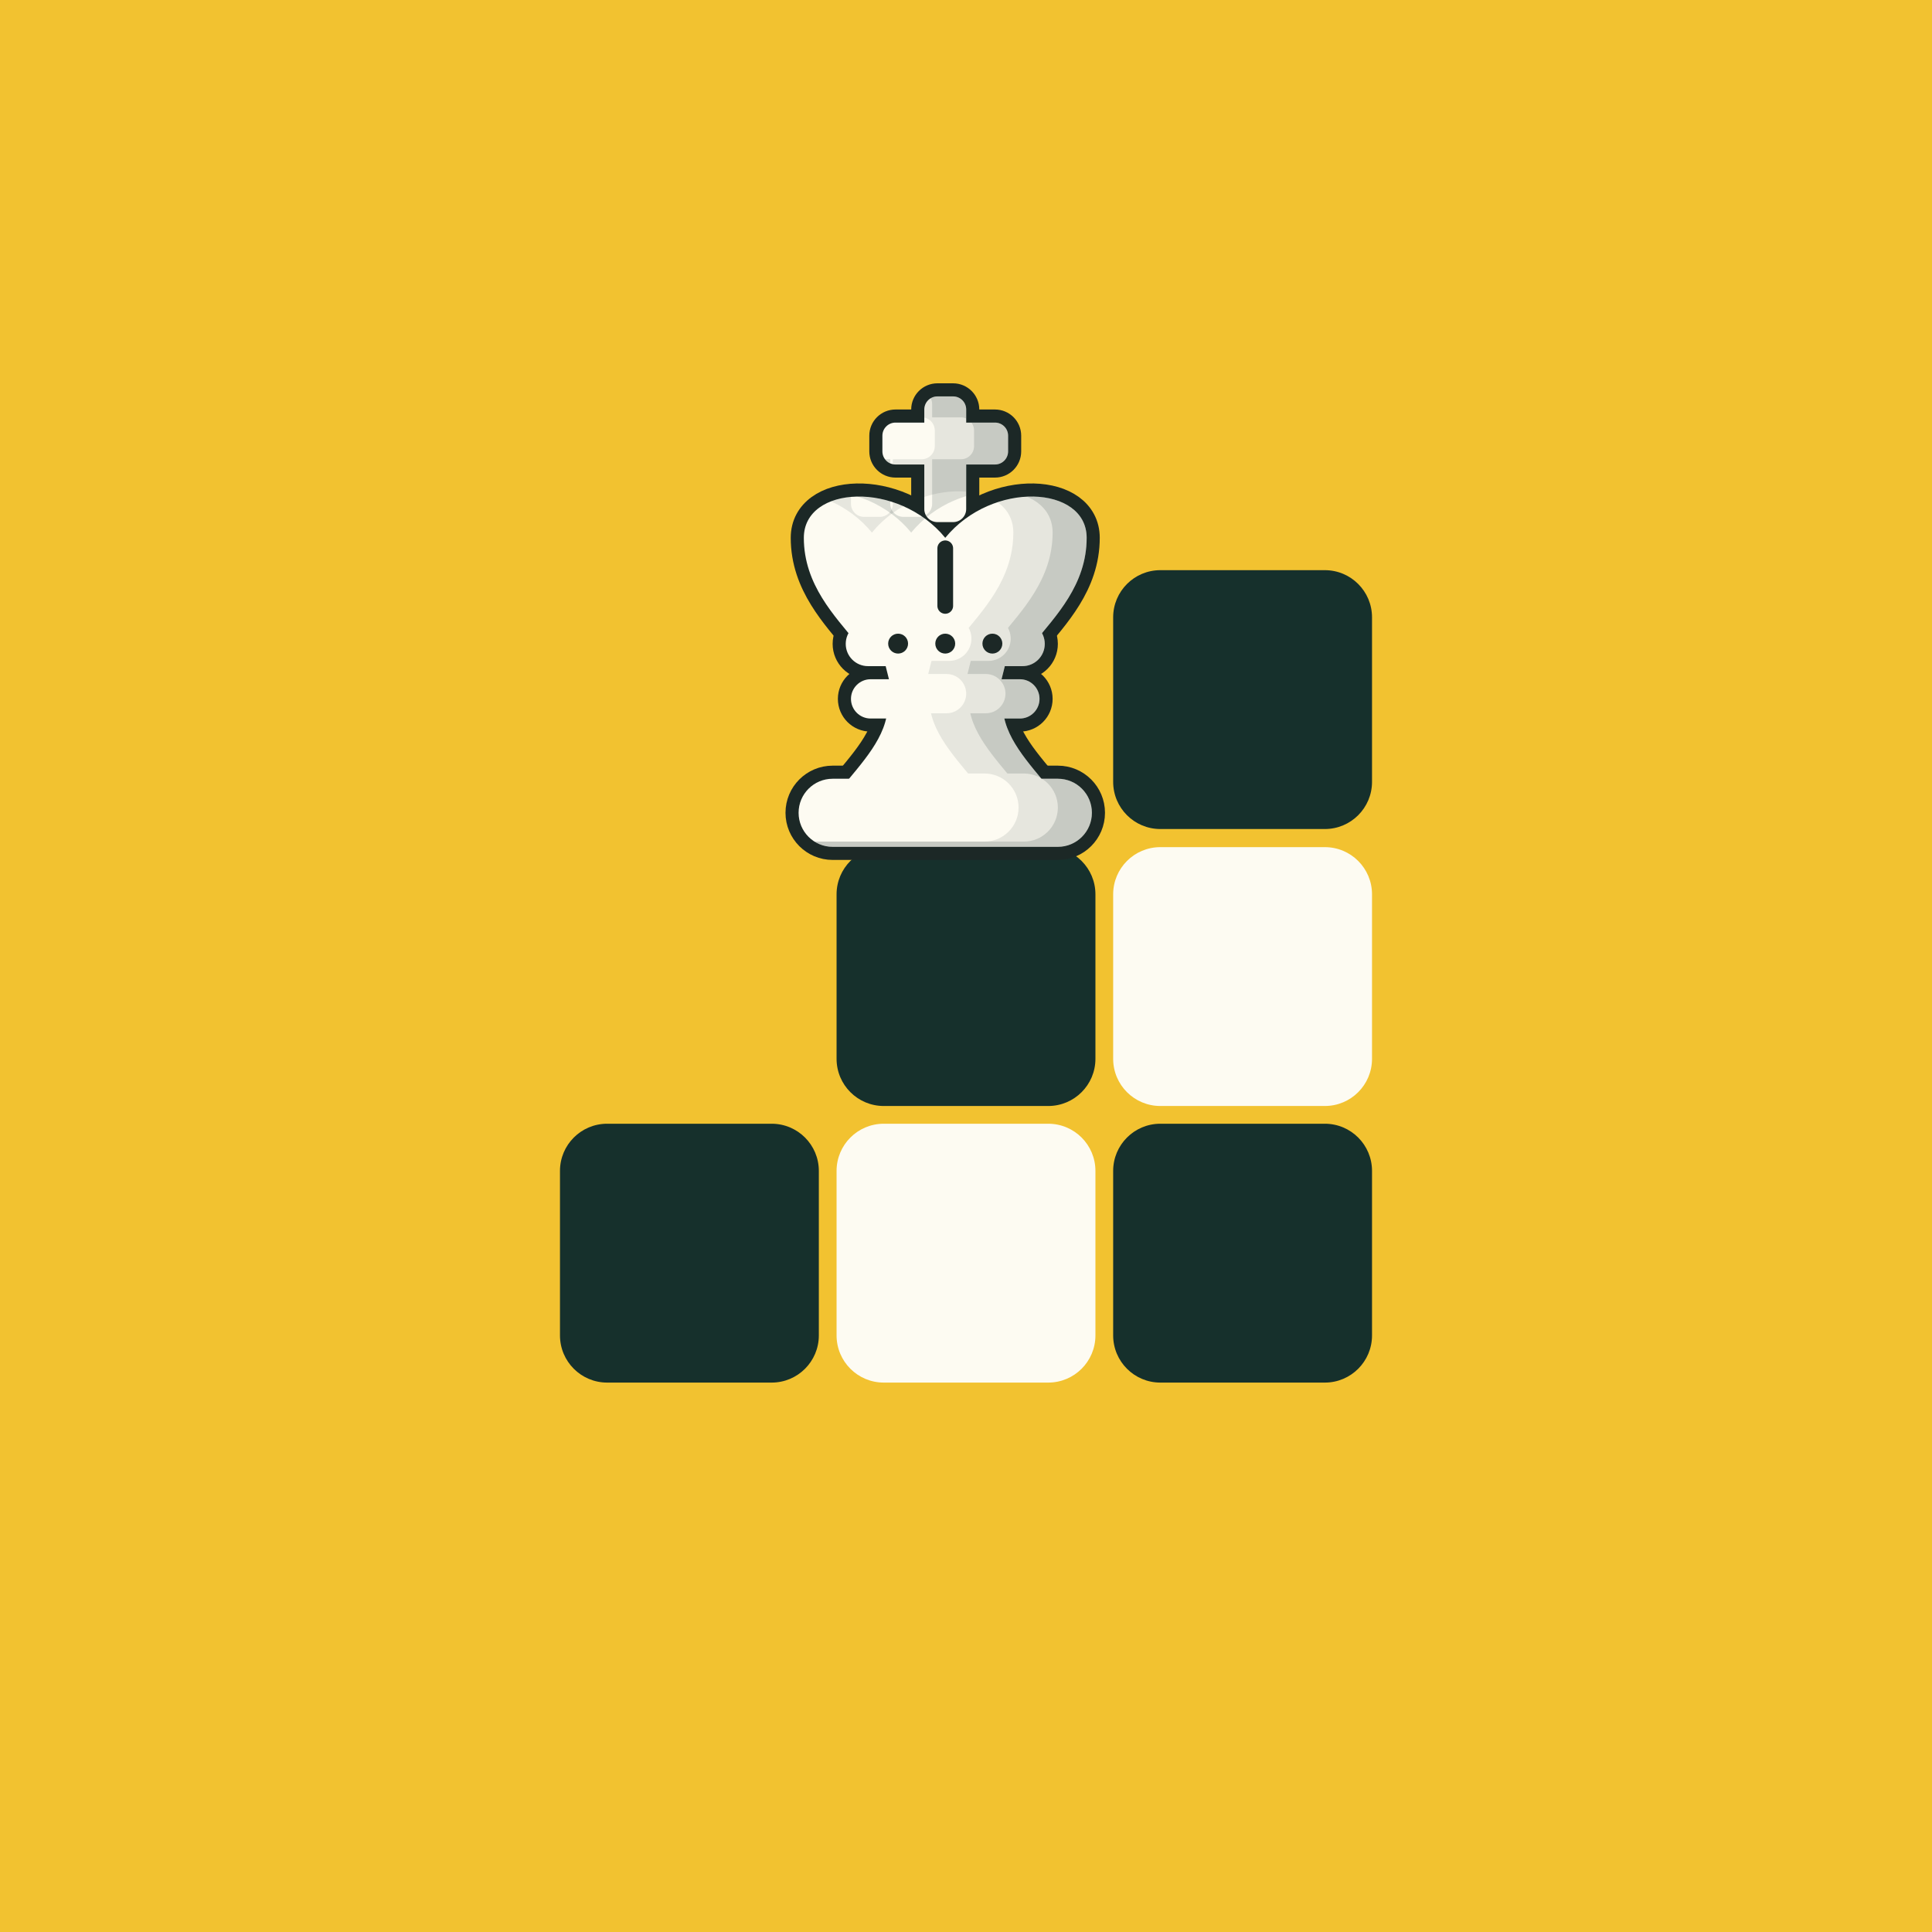
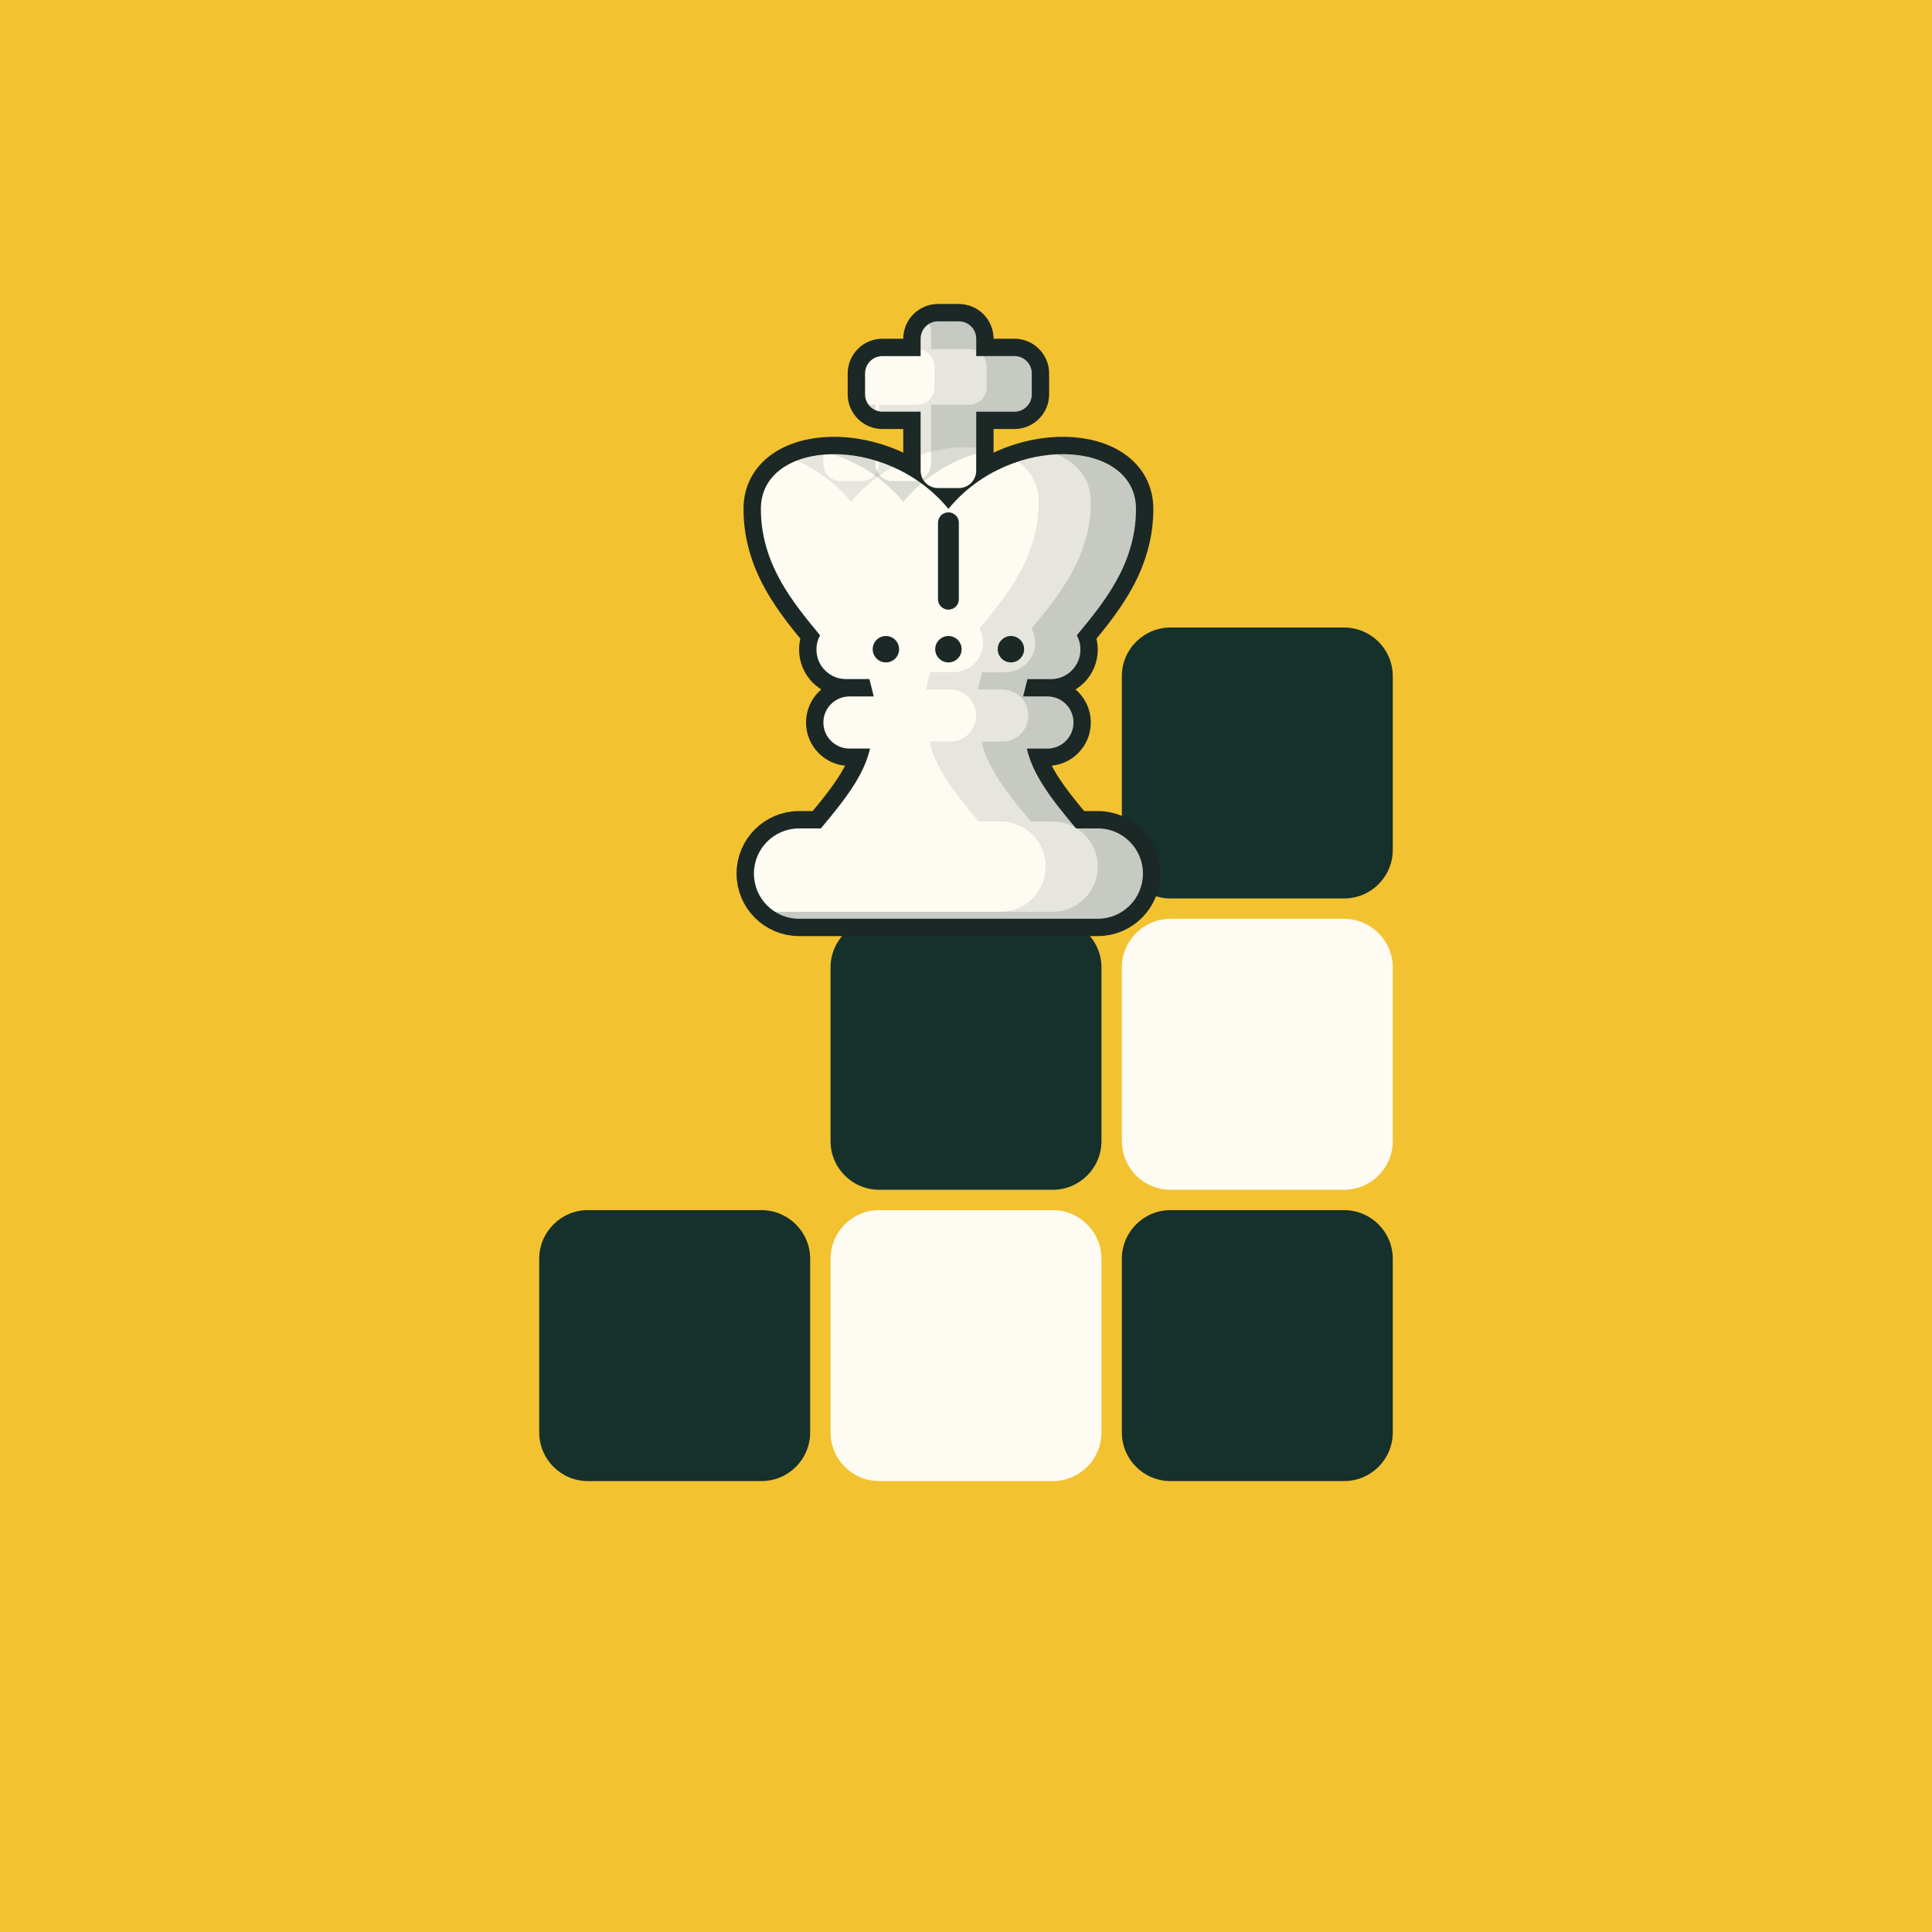
<svg xmlns="http://www.w3.org/2000/svg" viewBox="0 0 512 512">
  <rect width="512" height="512" rx="0" fill="#f2c230" />
-   <rect x="148.4" y="297.8" width="68.6" height="68.6" rx="12.5" fill="#16302c" />
-   <rect x="221.7" y="297.8" width="68.6" height="68.6" rx="12.5" fill="#fdfbf2" />
-   <rect x="221.7" y="224.5" width="68.6" height="68.6" rx="12.5" fill="#16302c" />
-   <rect x="295.0" y="297.8" width="68.6" height="68.6" rx="12.5" fill="#16302c" />
-   <rect x="295.0" y="224.5" width="68.6" height="68.6" rx="12.5" fill="#fdfbf2" />
-   <rect x="295.0" y="151.1" width="68.6" height="68.6" rx="12.5" fill="#16302c" />
-   <svg x="181.1" y="99.5" width="138.8" height="138.8" viewBox="0 0 100 100">
+   <rect x="142.9" y="320.7" width="71.8" height="71.8" rx="12.9" fill="#16302c" />
+   <rect x="220.1" y="320.7" width="71.8" height="71.8" rx="12.9" fill="#fdfbf2" />
+   <rect x="220.1" y="243.5" width="71.8" height="71.8" rx="12.9" fill="#16302c" />
+   <rect x="297.3" y="320.7" width="71.8" height="71.8" rx="12.9" fill="#16302c" />
+   <rect x="297.3" y="243.5" width="71.8" height="71.8" rx="12.9" fill="#fdfbf2" />
+   <rect x="297.3" y="166.3" width="71.8" height="71.8" rx="12.9" fill="#16302c" />
+   <svg x="159.3" y="77.8" width="184.08" height="184.08" viewBox="0 0 100 100">
    <g stroke-linejoin="round" stroke-linecap="round">
      <g fill="#1c2826" stroke="#1c2826" stroke-width="5">
        <rect x="46" y="4" width="8" height="24" rx="2.5" />
        <rect x="38" y="9" width="24" height="8" rx="2.5" />
        <path d="M23 31 C23 21 41 20 50 31 C59 20 77 21 77 31 C77 40 71 46 67 51 L33 51 C29 46 23 40 23 31 Z" />
        <rect x="31" y="47" width="38" height="8.5" rx="4.25" />
        <path d="M38 53 L62 53 L60 61 L40 61 Z" />
        <rect x="32" y="58" width="36" height="7.5" rx="3.75" />
        <path d="M39 63 L61 63 C61 69 66 74 70 79 L30 79 C34 74 39 69 39 63 Z" />
        <rect x="22" y="77" width="56" height="13" rx="6.5" />
      </g>
      <g fill="#fdfbf2">
        <rect x="46" y="4" width="8" height="24" rx="2.5" />
        <rect x="38" y="9" width="24" height="8" rx="2.5" />
        <path d="M23 31 C23 21 41 20 50 31 C59 20 77 21 77 31 C77 40 71 46 67 51 L33 51 C29 46 23 40 23 31 Z" />
        <rect x="31" y="47" width="38" height="8.5" rx="4.25" />
        <path d="M38 53 L62 53 L60 61 L40 61 Z" />
        <rect x="32" y="58" width="36" height="7.5" rx="3.75" />
        <path d="M39 63 L61 63 C61 69 66 74 70 79 L30 79 C34 74 39 69 39 63 Z" />
        <rect x="22" y="77" width="56" height="13" rx="6.5" />
      </g>
      <mask id="icon-ms-wk">
        <g fill="#fff">
          <rect x="46" y="4" width="8" height="24" rx="2.5" />
          <rect x="38" y="9" width="24" height="8" rx="2.5" />
          <path d="M23 31 C23 21 41 20 50 31 C59 20 77 21 77 31 C77 40 71 46 67 51 L33 51 C29 46 23 40 23 31 Z" />
          <rect x="31" y="47" width="38" height="8.5" rx="4.25" />
          <path d="M38 53 L62 53 L60 61 L40 61 Z" />
          <rect x="32" y="58" width="36" height="7.5" rx="3.75" />
          <path d="M39 63 L61 63 C61 69 66 74 70 79 L30 79 C34 74 39 69 39 63 Z" />
          <rect x="22" y="77" width="56" height="13" rx="6.5" />
        </g>
        <g fill="#000" transform="translate(-14 -1)">
          <rect x="46" y="4" width="8" height="24" rx="2.5" />
          <rect x="38" y="9" width="24" height="8" rx="2.5" />
          <path d="M23 31 C23 21 41 20 50 31 C59 20 77 21 77 31 C77 40 71 46 67 51 L33 51 C29 46 23 40 23 31 Z" />
          <rect x="31" y="47" width="38" height="8.5" rx="4.25" />
          <path d="M38 53 L62 53 L60 61 L40 61 Z" />
          <rect x="32" y="58" width="36" height="7.5" rx="3.75" />
          <path d="M39 63 L61 63 C61 69 66 74 70 79 L30 79 C34 74 39 69 39 63 Z" />
          <rect x="22" y="77" width="56" height="13" rx="6.5" />
        </g>
      </mask>
      <rect width="100" height="100" fill="rgba(24,44,40,0.1)" mask="url(#icon-ms-wk)" />
      <mask id="icon-mc-wk">
        <g fill="#fff">
          <rect x="46" y="4" width="8" height="24" rx="2.5" />
          <rect x="38" y="9" width="24" height="8" rx="2.5" />
          <path d="M23 31 C23 21 41 20 50 31 C59 20 77 21 77 31 C77 40 71 46 67 51 L33 51 C29 46 23 40 23 31 Z" />
          <rect x="31" y="47" width="38" height="8.5" rx="4.25" />
          <path d="M38 53 L62 53 L60 61 L40 61 Z" />
          <rect x="32" y="58" width="36" height="7.5" rx="3.75" />
          <path d="M39 63 L61 63 C61 69 66 74 70 79 L30 79 C34 74 39 69 39 63 Z" />
          <rect x="22" y="77" width="56" height="13" rx="6.5" />
        </g>
        <g fill="#000" transform="translate(-6.5 -1)">
          <rect x="46" y="4" width="8" height="24" rx="2.5" />
          <rect x="38" y="9" width="24" height="8" rx="2.5" />
          <path d="M23 31 C23 21 41 20 50 31 C59 20 77 21 77 31 C77 40 71 46 67 51 L33 51 C29 46 23 40 23 31 Z" />
          <rect x="31" y="47" width="38" height="8.5" rx="4.25" />
          <path d="M38 53 L62 53 L60 61 L40 61 Z" />
          <rect x="32" y="58" width="36" height="7.5" rx="3.75" />
          <path d="M39 63 L61 63 C61 69 66 74 70 79 L30 79 C34 74 39 69 39 63 Z" />
          <rect x="22" y="77" width="56" height="13" rx="6.5" />
        </g>
      </mask>
      <rect width="100" height="100" fill="rgba(24,44,40,0.15)" mask="url(#icon-mc-wk)" />
      <g fill="none" stroke="#1c2826" stroke-width="3">
        <circle cx="41" cy="51.2" r="1.9" stroke="none" fill="#1c2826" />
        <circle cx="50" cy="51.2" r="1.9" stroke="none" fill="#1c2826" />
        <circle cx="59" cy="51.2" r="1.9" stroke="none" fill="#1c2826" />
        <path d="M50 33 V44" />
      </g>
    </g>
  </svg>
</svg>
